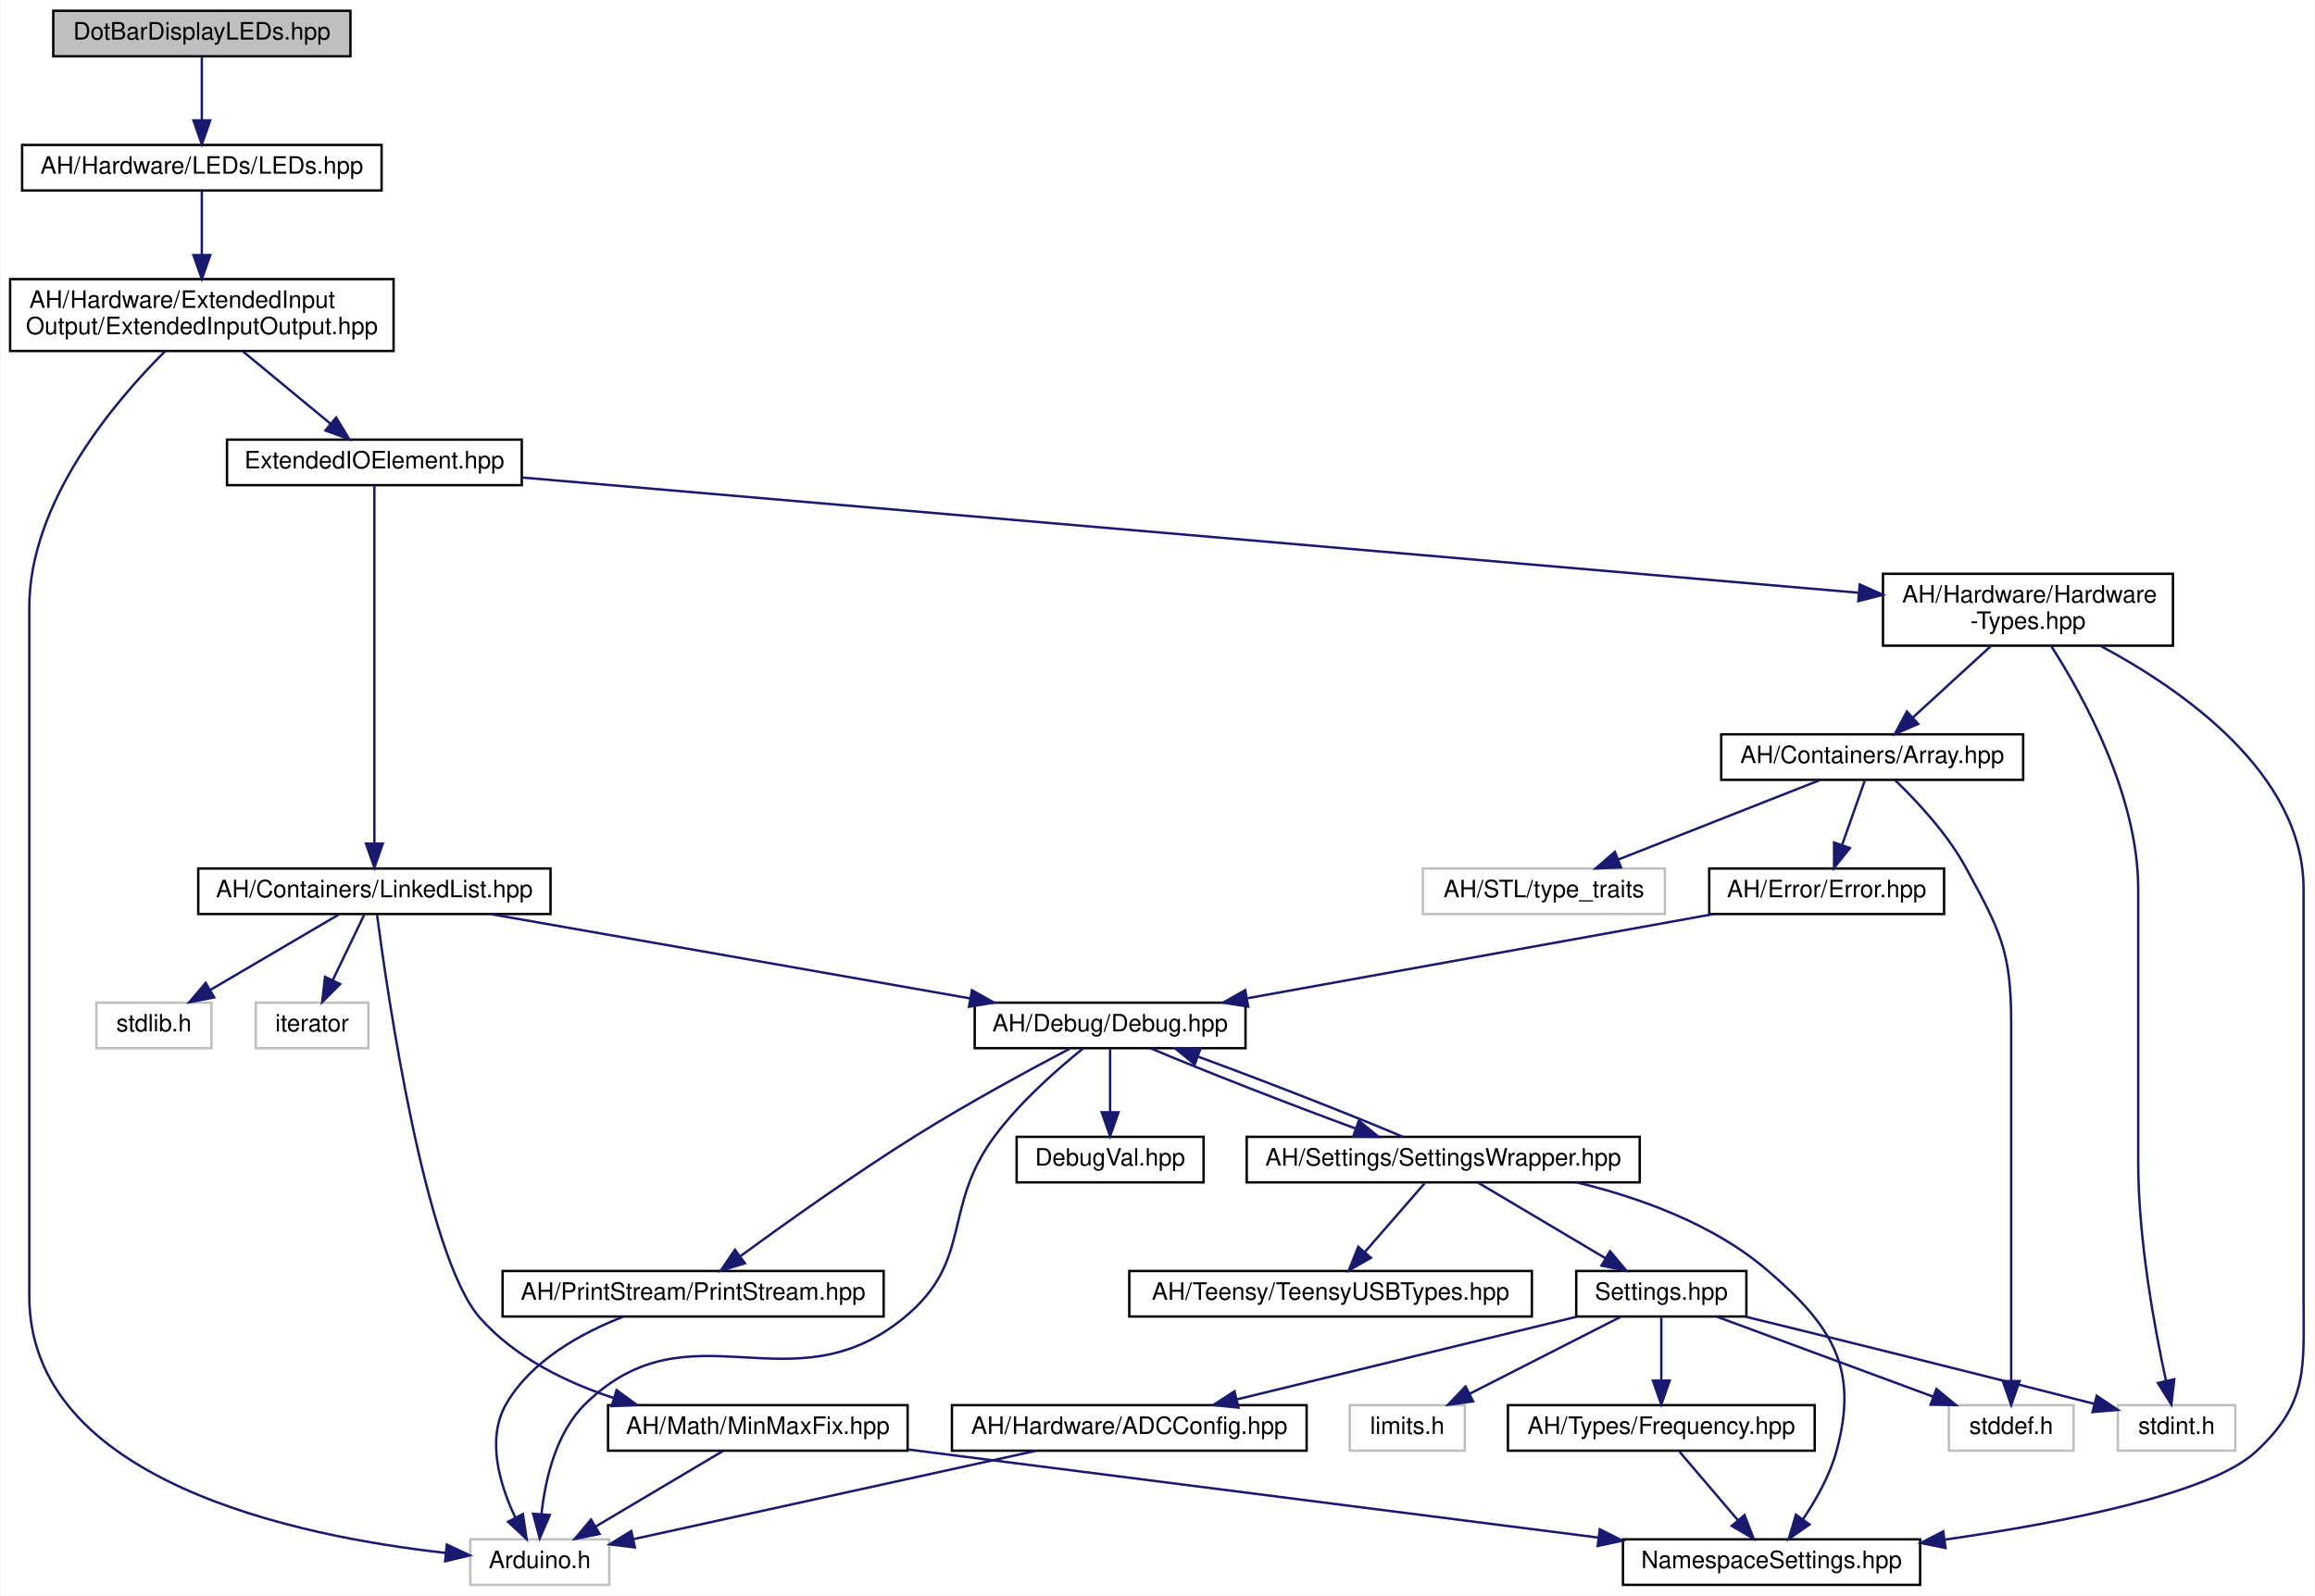
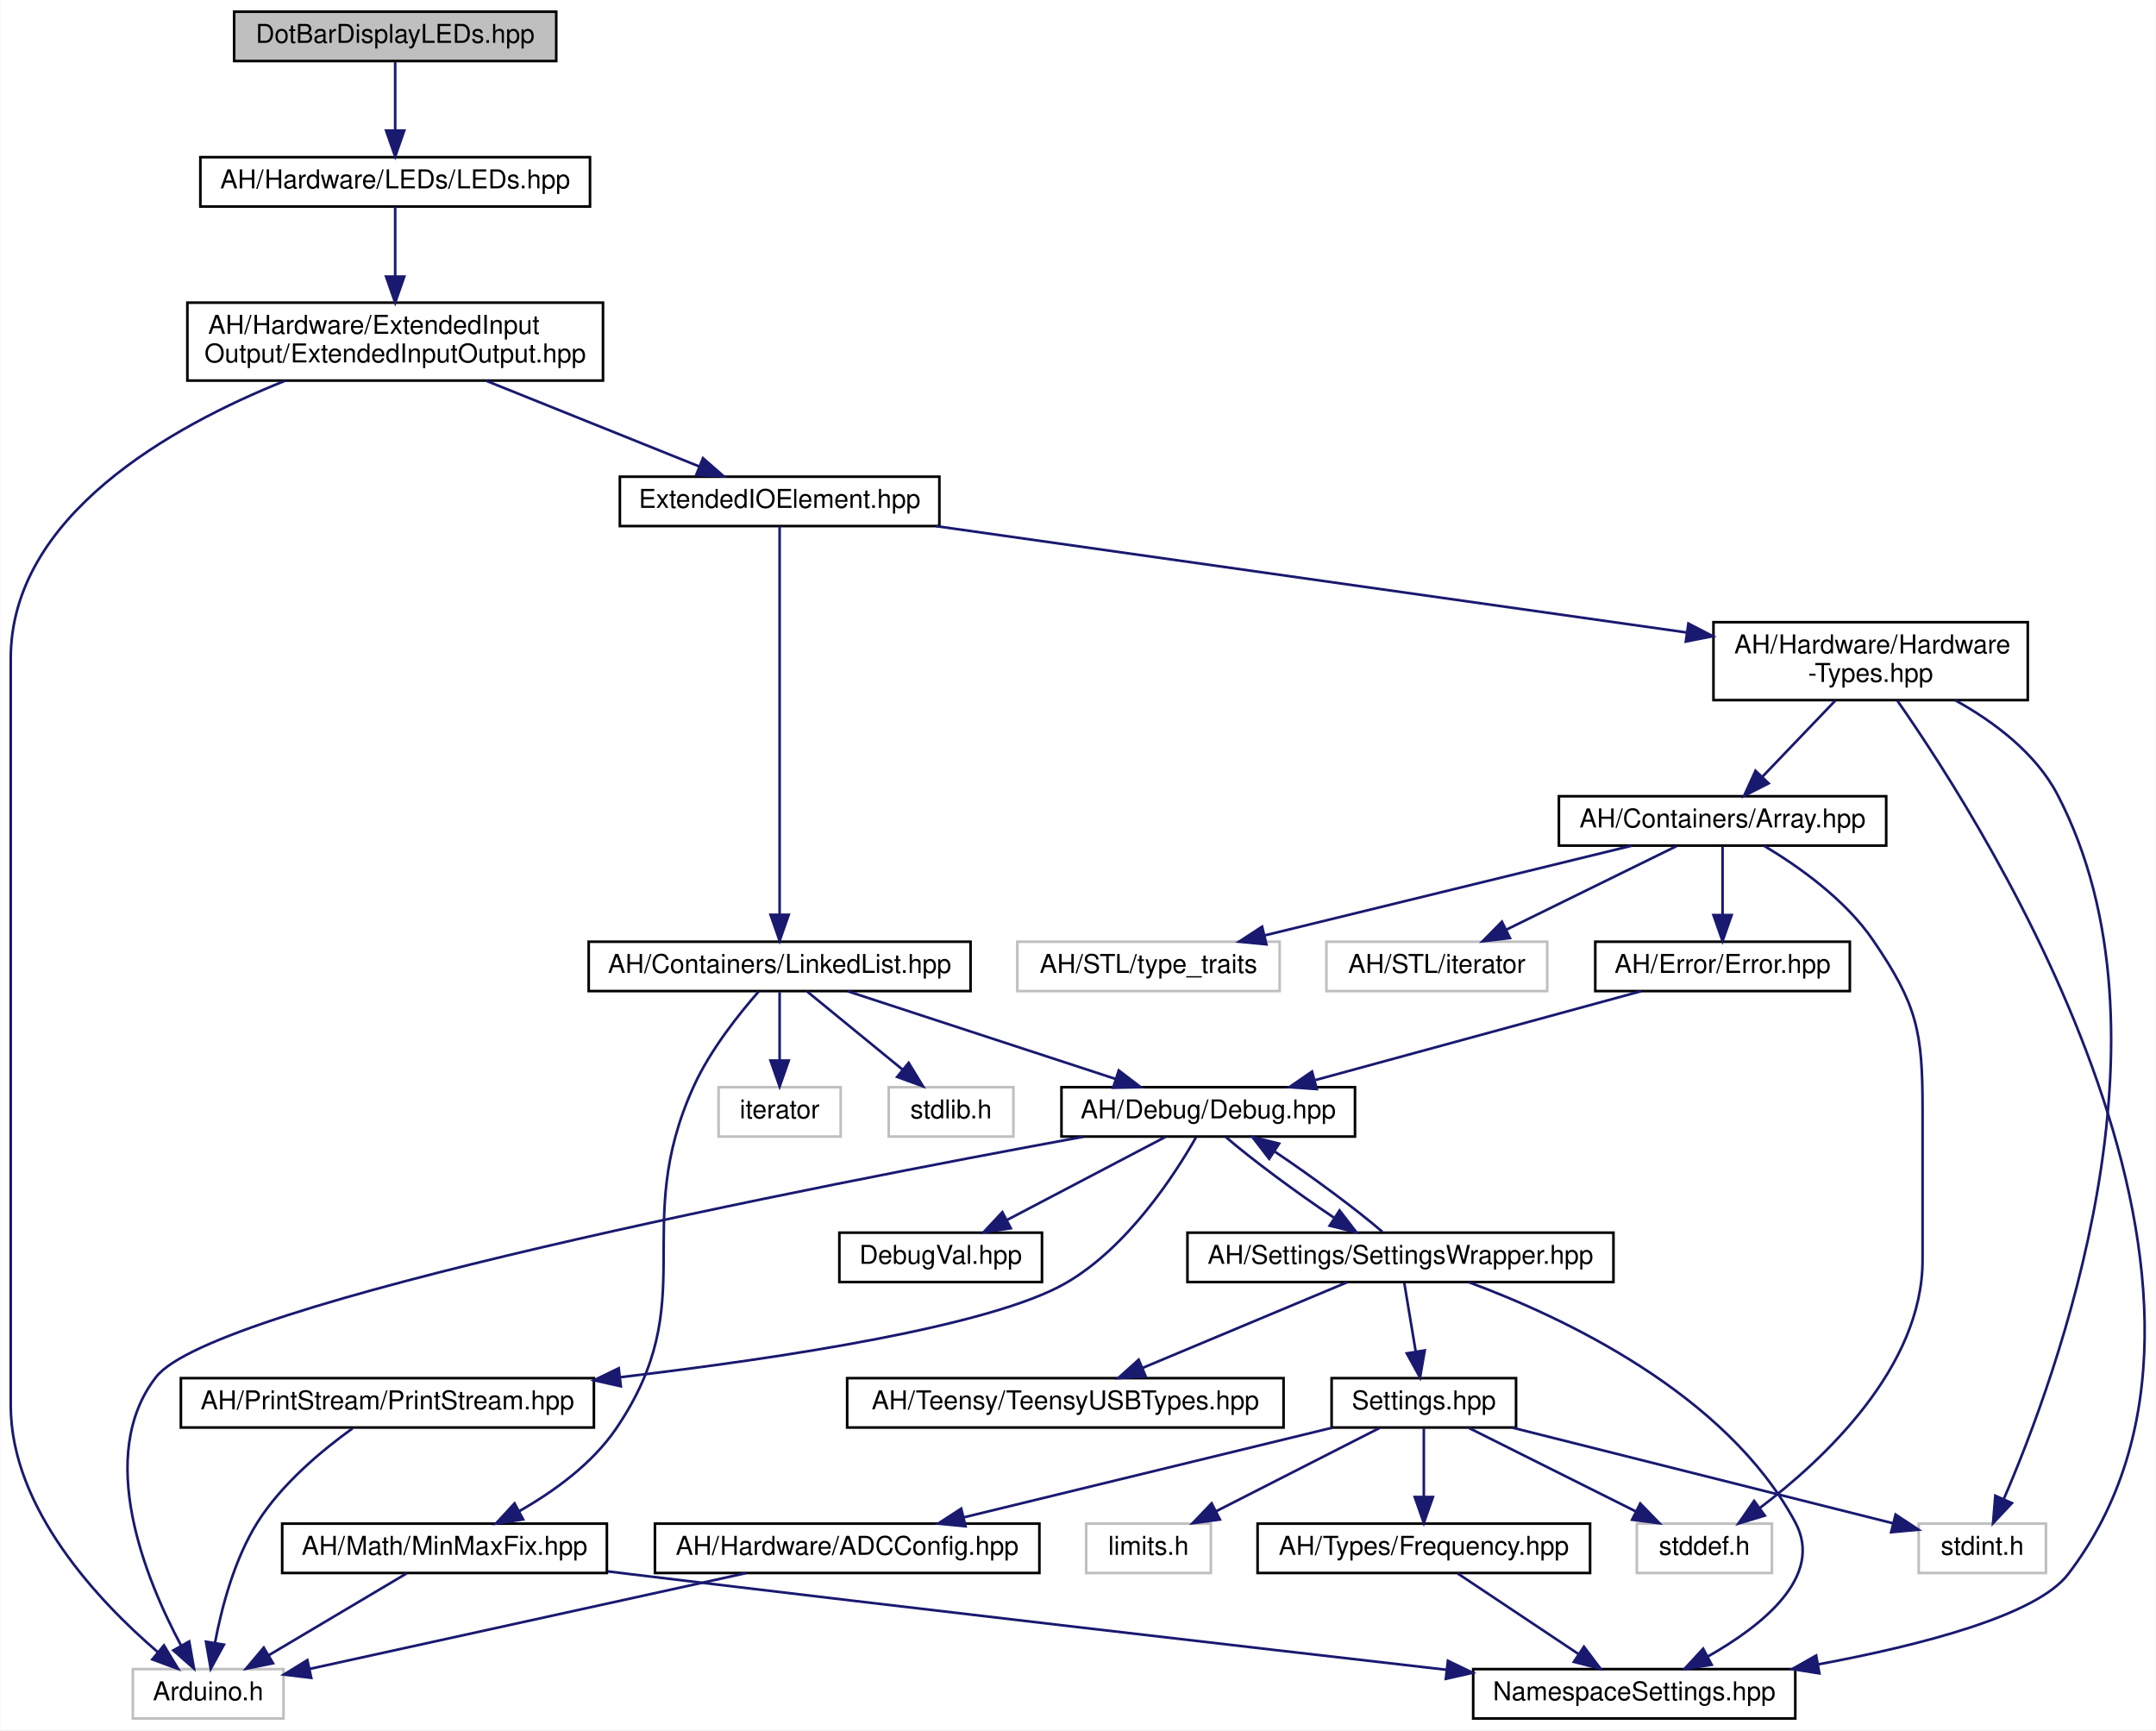
- <svg xmlns="http://www.w3.org/2000/svg" xmlns:xlink="http://www.w3.org/1999/xlink" width="966pt" height="666pt" viewBox="0.00 0.00 965.55 666.00">
+ <svg xmlns="http://www.w3.org/2000/svg" xmlns:xlink="http://www.w3.org/1999/xlink" width="830pt" height="666pt" viewBox="0.00 0.00 829.73 666.00">
  <g id="graph0" class="graph" transform="scale(1 1) rotate(0) translate(4 662)">
-     <polygon fill="white" stroke="none" points="-4,4 -4,-662 961.551,-662 961.551,4 -4,4" />
+     <polygon fill="white" stroke="none" points="-4,4 -4,-662 825.731,-662 825.731,4 -4,4" />
    <g id="node1" class="node">
      <g id="a_node1">
        <a xlink:title=" ">
-           <polygon fill="#bfbfbf" stroke="black" points="18,-638.5 18,-657.5 142,-657.5 142,-638.5 18,-638.5" />
-           <text text-anchor="middle" x="80" y="-645.5" font-family="Helvetica,sans-Serif" font-size="10.00">DotBarDisplayLEDs.hpp</text>
+           <polygon fill="#bfbfbf" stroke="black" points="86,-638.5 86,-657.5 210,-657.5 210,-638.5 86,-638.5" />
+           <text text-anchor="middle" x="148" y="-645.5" font-family="Helvetica,sans-Serif" font-size="10.00">DotBarDisplayLEDs.hpp</text>
        </a>
      </g>
    </g>
    <g id="node2" class="node">
      <g id="a_node2">
        <a xlink:href="../../d9/d4f/LEDs_8hpp.html" target="_top" xlink:title=" ">
-           <polygon fill="white" stroke="black" points="5,-582.5 5,-601.5 155,-601.5 155,-582.5 5,-582.5" />
-           <text text-anchor="middle" x="80" y="-589.5" font-family="Helvetica,sans-Serif" font-size="10.00">AH/Hardware/LEDs/LEDs.hpp</text>
+           <polygon fill="white" stroke="black" points="73,-582.5 73,-601.5 223,-601.5 223,-582.5 73,-582.5" />
+           <text text-anchor="middle" x="148" y="-589.5" font-family="Helvetica,sans-Serif" font-size="10.00">AH/Hardware/LEDs/LEDs.hpp</text>
        </a>
      </g>
    </g>
    <g id="edge1" class="edge">
-       <path fill="none" stroke="midnightblue" d="M80,-638.083C80,-631.006 80,-620.861 80,-611.986" />
-       <polygon fill="midnightblue" stroke="midnightblue" points="83.5,-611.751 80,-601.751 76.5,-611.751 83.5,-611.751" />
+       <path fill="none" stroke="midnightblue" d="M148,-638.083C148,-631.006 148,-620.861 148,-611.986" />
+       <polygon fill="midnightblue" stroke="midnightblue" points="151.5,-611.751 148,-601.751 144.5,-611.751 151.5,-611.751" />
    </g>
    <g id="node3" class="node">
      <g id="a_node3">
        <a xlink:href="../../dd/ddf/ExtendedInputOutput_8hpp.html" target="_top" xlink:title=" ">
-           <polygon fill="white" stroke="black" points="0,-515.5 0,-545.5 160,-545.5 160,-515.5 0,-515.5" />
-           <text text-anchor="start" x="8" y="-533.5" font-family="Helvetica,sans-Serif" font-size="10.00">AH/Hardware/ExtendedInput</text>
-           <text text-anchor="middle" x="80" y="-522.5" font-family="Helvetica,sans-Serif" font-size="10.00">Output/ExtendedInputOutput.hpp</text>
+           <polygon fill="white" stroke="black" points="68,-515.5 68,-545.5 228,-545.5 228,-515.5 68,-515.5" />
+           <text text-anchor="start" x="76" y="-533.5" font-family="Helvetica,sans-Serif" font-size="10.00">AH/Hardware/ExtendedInput</text>
+           <text text-anchor="middle" x="148" y="-522.5" font-family="Helvetica,sans-Serif" font-size="10.00">Output/ExtendedInputOutput.hpp</text>
        </a>
      </g>
    </g>
    <g id="edge2" class="edge">
-       <path fill="none" stroke="midnightblue" d="M80,-582.475C80,-575.471 80,-565.192 80,-555.696" />
-       <polygon fill="midnightblue" stroke="midnightblue" points="83.5,-555.523 80,-545.523 76.5,-555.523 83.5,-555.523" />
+       <path fill="none" stroke="midnightblue" d="M148,-582.475C148,-575.471 148,-565.192 148,-555.696" />
+       <polygon fill="midnightblue" stroke="midnightblue" points="151.5,-555.523 148,-545.523 144.5,-555.523 151.5,-555.523" />
    </g>
    <g id="node4" class="node">
      <g id="a_node4">
        <a xlink:href="../../d4/d57/ExtendedIOElement_8hpp.html" target="_top" xlink:title=" ">
-           <polygon fill="white" stroke="black" points="90.5,-459.5 90.5,-478.5 213.5,-478.5 213.5,-459.5 90.5,-459.5" />
-           <text text-anchor="middle" x="152" y="-466.5" font-family="Helvetica,sans-Serif" font-size="10.00">ExtendedIOElement.hpp</text>
+           <polygon fill="white" stroke="black" points="234.5,-459.5 234.5,-478.5 357.5,-478.5 357.5,-459.5 234.5,-459.5" />
+           <text text-anchor="middle" x="296" y="-466.5" font-family="Helvetica,sans-Serif" font-size="10.00">ExtendedIOElement.hpp</text>
        </a>
      </g>
    </g>
    <g id="edge3" class="edge">
-       <path fill="none" stroke="midnightblue" d="M97.063,-515.399C108.065,-506.308 122.365,-494.49 133.618,-485.191" />
-       <polygon fill="midnightblue" stroke="midnightblue" points="136.044,-487.726 141.523,-478.658 131.585,-482.33 136.044,-487.726" />
+       <path fill="none" stroke="midnightblue" d="M183.074,-515.399C208.017,-505.372 241.208,-492.028 265.144,-482.405" />
+       <polygon fill="midnightblue" stroke="midnightblue" points="266.492,-485.635 274.465,-478.658 263.881,-479.141 266.492,-485.635" />
    </g>
    <g id="node10" class="node">
      <g id="a_node10">
        <a xlink:title=" ">
-           <polygon fill="white" stroke="#bfbfbf" points="192,-0.5 192,-19.5 250,-19.5 250,-0.5 192,-0.5" />
-           <text text-anchor="middle" x="221" y="-7.5" font-family="Helvetica,sans-Serif" font-size="10.00">Arduino.h</text>
-         </a>
-       </g>
-     </g>
-     <g id="edge35" class="edge">
-       <path fill="none" stroke="midnightblue" d="M64.731,-515.473C43.596,-494.446 8,-452.5 8,-408.5 8,-408.5 8,-408.5 8,-121 8,-43.691 120.144,-20.658 181.688,-13.839" />
-       <polygon fill="midnightblue" stroke="midnightblue" points="182.234,-17.302 191.83,-12.811 181.528,-10.337 182.234,-17.302" />
+           <polygon fill="white" stroke="#bfbfbf" points="47,-0.5 47,-19.5 105,-19.5 105,-0.5 47,-0.5" />
+           <text text-anchor="middle" x="76" y="-7.5" font-family="Helvetica,sans-Serif" font-size="10.00">Arduino.h</text>
+         </a>
+       </g>
+     </g>
+     <g id="edge36" class="edge">
+       <path fill="none" stroke="midnightblue" d="M105.589,-515.42C61.855,-497.906 0,-463.427 0,-408.5 0,-408.5 0,-408.5 0,-121 0,-81.276 33.964,-45.505 56.482,-26.154" />
+       <polygon fill="midnightblue" stroke="midnightblue" points="58.975,-28.634 64.457,-19.567 54.518,-23.236 58.975,-28.634" />
    </g>
    <g id="node5" class="node">
      <g id="a_node5">
        <a xlink:href="../../d4/d35/Hardware-Types_8hpp.html" target="_top" xlink:title=" ">
-           <polygon fill="white" stroke="black" points="781.5,-392.5 781.5,-422.5 902.5,-422.5 902.5,-392.5 781.5,-392.5" />
-           <text text-anchor="start" x="789.5" y="-410.5" font-family="Helvetica,sans-Serif" font-size="10.00">AH/Hardware/Hardware</text>
-           <text text-anchor="middle" x="842" y="-399.5" font-family="Helvetica,sans-Serif" font-size="10.00">-Types.hpp</text>
+           <polygon fill="white" stroke="black" points="655.5,-392.5 655.5,-422.5 776.5,-422.5 776.5,-392.5 655.5,-392.5" />
+           <text text-anchor="start" x="663.5" y="-410.5" font-family="Helvetica,sans-Serif" font-size="10.00">AH/Hardware/Hardware</text>
+           <text text-anchor="middle" x="716" y="-399.5" font-family="Helvetica,sans-Serif" font-size="10.00">-Types.hpp</text>
        </a>
      </g>
    </g>
    <g id="edge4" class="edge">
-       <path fill="none" stroke="midnightblue" d="M213.536,-462.694C341.498,-451.659 635.626,-426.296 771.198,-414.605" />
-       <polygon fill="midnightblue" stroke="midnightblue" points="771.803,-418.066 781.465,-413.72 771.201,-411.092 771.803,-418.066" />
-     </g>
-     <g id="node22" class="node">
-       <g id="a_node22">
+       <path fill="none" stroke="midnightblue" d="M356.176,-459.475C432.525,-448.659 564.007,-430.032 645.13,-418.54" />
+       <polygon fill="midnightblue" stroke="midnightblue" points="645.844,-421.974 655.254,-417.106 644.862,-415.043 645.844,-421.974" />
+     </g>
+     <g id="node23" class="node">
+       <g id="a_node23">
        <a xlink:href="../../de/dd1/LinkedList_8hpp.html" target="_top" xlink:title=" ">
-           <polygon fill="white" stroke="black" points="78.5,-280.5 78.5,-299.5 225.5,-299.5 225.5,-280.5 78.5,-280.5" />
-           <text text-anchor="middle" x="152" y="-287.5" font-family="Helvetica,sans-Serif" font-size="10.00">AH/Containers/LinkedList.hpp</text>
-         </a>
-       </g>
-     </g>
-     <g id="edge28" class="edge">
-       <path fill="none" stroke="midnightblue" d="M152,-459.463C152,-432.428 152,-348.239 152,-310.109" />
-       <polygon fill="midnightblue" stroke="midnightblue" points="155.5,-309.868 152,-299.868 148.5,-309.868 155.5,-309.868" />
+           <polygon fill="white" stroke="black" points="222.5,-280.5 222.5,-299.5 369.5,-299.5 369.5,-280.5 222.5,-280.5" />
+           <text text-anchor="middle" x="296" y="-287.5" font-family="Helvetica,sans-Serif" font-size="10.00">AH/Containers/LinkedList.hpp</text>
+         </a>
+       </g>
+     </g>
+     <g id="edge29" class="edge">
+       <path fill="none" stroke="midnightblue" d="M296,-459.463C296,-432.428 296,-348.239 296,-310.109" />
+       <polygon fill="midnightblue" stroke="midnightblue" points="299.5,-309.868 296,-299.868 292.5,-309.868 299.5,-309.868" />
    </g>
    <g id="node6" class="node">
      <g id="a_node6">
        <a xlink:href="../../de/d76/Array_8hpp.html" target="_top" xlink:title=" ">
-           <polygon fill="white" stroke="black" points="714,-336.5 714,-355.5 840,-355.5 840,-336.5 714,-336.5" />
-           <text text-anchor="middle" x="777" y="-343.5" font-family="Helvetica,sans-Serif" font-size="10.00">AH/Containers/Array.hpp</text>
+           <polygon fill="white" stroke="black" points="596,-336.5 596,-355.5 722,-355.5 722,-336.5 596,-336.5" />
+           <text text-anchor="middle" x="659" y="-343.5" font-family="Helvetica,sans-Serif" font-size="10.00">AH/Containers/Array.hpp</text>
        </a>
      </g>
    </g>
    <g id="edge5" class="edge">
-       <path fill="none" stroke="midnightblue" d="M826.596,-392.399C816.761,-383.397 804.007,-371.721 793.895,-362.465" />
-       <polygon fill="midnightblue" stroke="midnightblue" points="796.198,-359.828 786.458,-355.658 791.471,-364.992 796.198,-359.828" />
+       <path fill="none" stroke="midnightblue" d="M702.492,-392.399C694.038,-383.575 683.125,-372.183 674.345,-363.018" />
+       <polygon fill="midnightblue" stroke="midnightblue" points="676.739,-360.458 667.294,-355.658 671.684,-365.3 676.739,-360.458" />
    </g>
    <g id="node12" class="node">
      <g id="a_node12">
        <a xlink:href="../../dc/dc7/NamespaceSettings_8hpp.html" target="_top" xlink:title=" ">
-           <polygon fill="white" stroke="black" points="673,-0.5 673,-19.5 797,-19.5 797,-0.5 673,-0.5" />
-           <text text-anchor="middle" x="735" y="-7.5" font-family="Helvetica,sans-Serif" font-size="10.00">NamespaceSettings.hpp</text>
-         </a>
-       </g>
-     </g>
-     <g id="edge26" class="edge">
-       <path fill="none" stroke="midnightblue" d="M872.215,-392.44C906.287,-374.253 957,-339.104 957,-291 957,-291 957,-291 957,-121 957,-90.775 959.203,-76.509 937,-56 918.142,-38.581 857.392,-26.587 807.397,-19.389" />
-       <polygon fill="midnightblue" stroke="midnightblue" points="807.622,-15.886 797.234,-17.969 806.654,-22.819 807.622,-15.886" />
+           <polygon fill="white" stroke="black" points="563,-0.5 563,-19.5 687,-19.5 687,-0.5 563,-0.5" />
+           <text text-anchor="middle" x="625" y="-7.5" font-family="Helvetica,sans-Serif" font-size="10.00">NamespaceSettings.hpp</text>
+         </a>
+       </g>
+     </g>
+     <g id="edge27" class="edge">
+       <path fill="none" stroke="midnightblue" d="M726.228,-392.396C761.915,-341.337 874.366,-163.499 792,-56 779.92,-40.234 735.73,-28.746 695.842,-21.325" />
+       <polygon fill="midnightblue" stroke="midnightblue" points="696.277,-17.847 685.816,-19.525 695.04,-24.737 696.277,-17.847" />
    </g>
    <g id="node18" class="node">
      <g id="a_node18">
        <a xlink:title=" ">
-           <polygon fill="white" stroke="#bfbfbf" points="879.5,-56.5 879.5,-75.5 928.5,-75.5 928.5,-56.5 879.5,-56.5" />
-           <text text-anchor="middle" x="904" y="-63.5" font-family="Helvetica,sans-Serif" font-size="10.00">stdint.h</text>
-         </a>
-       </g>
-     </g>
-     <g id="edge27" class="edge">
-       <path fill="none" stroke="midnightblue" d="M851.755,-392.278C865.258,-371.169 888,-329.851 888,-291 888,-291 888,-291 888,-177 888,-144.626 894.871,-107.445 899.607,-85.659" />
-       <polygon fill="midnightblue" stroke="midnightblue" points="903.05,-86.303 901.842,-75.777 896.223,-84.759 903.05,-86.303" />
+           <polygon fill="white" stroke="#bfbfbf" points="734.5,-56.5 734.5,-75.5 783.5,-75.5 783.5,-56.5 734.5,-56.5" />
+           <text text-anchor="middle" x="759" y="-63.5" font-family="Helvetica,sans-Serif" font-size="10.00">stdint.h</text>
+         </a>
+       </g>
+     </g>
+     <g id="edge28" class="edge">
+       <path fill="none" stroke="midnightblue" d="M748.588,-392.441C763.47,-384.165 779.617,-372.12 788,-356 836.019,-263.666 787.762,-132.37 767.255,-84.95" />
+       <polygon fill="midnightblue" stroke="midnightblue" points="770.395,-83.397 763.132,-75.683 763.999,-86.243 770.395,-83.397" />
    </g>
    <g id="node7" class="node">
      <g id="a_node7">
        <a xlink:href="../../d1/d93/Error_8hpp.html" target="_top" xlink:title=" ">
-           <polygon fill="white" stroke="black" points="709,-280.5 709,-299.5 807,-299.5 807,-280.5 709,-280.5" />
-           <text text-anchor="middle" x="758" y="-287.5" font-family="Helvetica,sans-Serif" font-size="10.00">AH/Error/Error.hpp</text>
+           <polygon fill="white" stroke="black" points="610,-280.5 610,-299.5 708,-299.5 708,-280.5 610,-280.5" />
+           <text text-anchor="middle" x="659" y="-287.5" font-family="Helvetica,sans-Serif" font-size="10.00">AH/Error/Error.hpp</text>
        </a>
      </g>
    </g>
    <g id="edge6" class="edge">
-       <path fill="none" stroke="midnightblue" d="M773.863,-336.083C771.317,-328.849 767.644,-318.409 764.473,-309.397" />
-       <polygon fill="midnightblue" stroke="midnightblue" points="767.7,-308.023 761.079,-299.751 761.097,-310.346 767.7,-308.023" />
+       <path fill="none" stroke="midnightblue" d="M659,-336.083C659,-329.006 659,-318.861 659,-309.986" />
+       <polygon fill="midnightblue" stroke="midnightblue" points="662.5,-309.751 659,-299.751 655.5,-309.751 662.5,-309.751" />
    </g>
    <g id="node17" class="node">
      <g id="a_node17">
        <a xlink:title=" ">
-           <polygon fill="white" stroke="#bfbfbf" points="809,-56.5 809,-75.5 861,-75.5 861,-56.5 809,-56.5" />
-           <text text-anchor="middle" x="835" y="-63.5" font-family="Helvetica,sans-Serif" font-size="10.00">stddef.h</text>
-         </a>
-       </g>
-     </g>
-     <g id="edge25" class="edge">
-       <path fill="none" stroke="midnightblue" d="M786.669,-336.247C795.486,-327.772 808.279,-314.159 816,-300 830.41,-273.576 835,-265.098 835,-235 835,-235 835,-235 835,-177 835,-144.948 835,-107.643 835,-85.749" />
-       <polygon fill="midnightblue" stroke="midnightblue" points="838.5,-85.558 835,-75.558 831.5,-85.558 838.5,-85.558" />
+           <polygon fill="white" stroke="#bfbfbf" points="626,-56.5 626,-75.5 678,-75.5 678,-56.5 626,-56.5" />
+           <text text-anchor="middle" x="652" y="-63.5" font-family="Helvetica,sans-Serif" font-size="10.00">stddef.h</text>
+         </a>
+       </g>
+     </g>
+     <g id="edge26" class="edge">
+       <path fill="none" stroke="midnightblue" d="M675.064,-336.372C688.179,-328.537 706.243,-315.803 717,-300 733.936,-275.12 736,-265.098 736,-235 736,-235 736,-235 736,-177 736,-135.731 698.191,-100.325 673.305,-81.49" />
+       <polygon fill="midnightblue" stroke="midnightblue" points="675.27,-78.592 665.125,-75.537 671.151,-84.251 675.27,-78.592" />
    </g>
    <g id="node21" class="node">
      <g id="a_node21">
        <a xlink:title=" ">
-           <polygon fill="white" stroke="#bfbfbf" points="589.5,-280.5 589.5,-299.5 690.5,-299.5 690.5,-280.5 589.5,-280.5" />
-           <text text-anchor="middle" x="640" y="-287.5" font-family="Helvetica,sans-Serif" font-size="10.00">AH/STL/type_traits</text>
+           <polygon fill="white" stroke="#bfbfbf" points="387.5,-280.5 387.5,-299.5 488.5,-299.5 488.5,-280.5 387.5,-280.5" />
+           <text text-anchor="middle" x="438" y="-287.5" font-family="Helvetica,sans-Serif" font-size="10.00">AH/STL/type_traits</text>
        </a>
      </g>
    </g>
    <g id="edge24" class="edge">
-       <path fill="none" stroke="midnightblue" d="M755.292,-336.444C732.645,-327.517 696.928,-313.439 671.248,-303.317" />
-       <polygon fill="midnightblue" stroke="midnightblue" points="672.193,-299.927 661.606,-299.516 669.626,-306.44 672.193,-299.927" />
+       <path fill="none" stroke="midnightblue" d="M623.982,-336.444C585.752,-327.102 524.433,-312.119 482.743,-301.933" />
+       <polygon fill="midnightblue" stroke="midnightblue" points="483.399,-298.49 472.854,-299.516 481.738,-305.29 483.399,-298.49" />
+     </g>
+     <g id="node22" class="node">
+       <g id="a_node22">
+         <a xlink:title=" ">
+           <polygon fill="white" stroke="#bfbfbf" points="506.5,-280.5 506.5,-299.5 591.5,-299.5 591.5,-280.5 506.5,-280.5" />
+           <text text-anchor="middle" x="549" y="-287.5" font-family="Helvetica,sans-Serif" font-size="10.00">AH/STL/iterator</text>
+         </a>
+       </g>
+     </g>
+     <g id="edge25" class="edge">
+       <path fill="none" stroke="midnightblue" d="M641.327,-336.324C623.606,-327.625 596.097,-314.12 575.712,-304.113" />
+       <polygon fill="midnightblue" stroke="midnightblue" points="577.149,-300.919 566.63,-299.655 574.064,-307.203 577.149,-300.919" />
    </g>
    <g id="node8" class="node">
      <g id="a_node8">
        <a xlink:href="../../df/dee/Debug_8hpp.html" target="_top" xlink:title=" ">
-           <polygon fill="white" stroke="black" points="402.5,-224.5 402.5,-243.5 515.5,-243.5 515.5,-224.5 402.5,-224.5" />
-           <text text-anchor="middle" x="459" y="-231.5" font-family="Helvetica,sans-Serif" font-size="10.00">AH/Debug/Debug.hpp</text>
+           <polygon fill="white" stroke="black" points="404.5,-224.5 404.5,-243.5 517.5,-243.5 517.5,-224.5 404.5,-224.5" />
+           <text text-anchor="middle" x="461" y="-231.5" font-family="Helvetica,sans-Serif" font-size="10.00">AH/Debug/Debug.hpp</text>
        </a>
      </g>
    </g>
    <g id="edge7" class="edge">
-       <path fill="none" stroke="midnightblue" d="M710.623,-280.444C657.916,-270.925 572.771,-255.547 516.343,-245.356" />
-       <polygon fill="midnightblue" stroke="midnightblue" points="516.619,-241.849 506.156,-243.516 515.375,-248.738 516.619,-241.849" />
+       <path fill="none" stroke="midnightblue" d="M627.626,-280.444C593.737,-271.201 539.597,-256.436 502.276,-246.257" />
+       <polygon fill="midnightblue" stroke="midnightblue" points="502.795,-242.771 492.227,-243.516 500.954,-249.524 502.795,-242.771" />
    </g>
    <g id="node9" class="node">
      <g id="a_node9">
        <a xlink:href="../../dd/d80/PrintStream_8hpp.html" target="_top" xlink:title=" ">
-           <polygon fill="white" stroke="black" points="205.5,-112.5 205.5,-131.5 364.5,-131.5 364.5,-112.5 205.5,-112.5" />
-           <text text-anchor="middle" x="285" y="-119.5" font-family="Helvetica,sans-Serif" font-size="10.00">AH/PrintStream/PrintStream.hpp</text>
+           <polygon fill="white" stroke="black" points="65.5,-112.5 65.5,-131.5 224.5,-131.5 224.5,-112.5 65.5,-112.5" />
+           <text text-anchor="middle" x="145" y="-119.5" font-family="Helvetica,sans-Serif" font-size="10.00">AH/PrintStream/PrintStream.hpp</text>
        </a>
      </g>
    </g>
    <g id="edge8" class="edge">
-       <path fill="none" stroke="midnightblue" d="M442.268,-224.352C425.684,-215.632 399.691,-201.555 378,-188 352.016,-171.762 323.274,-151.259 304.718,-137.67" />
-       <polygon fill="midnightblue" stroke="midnightblue" points="306.611,-134.717 296.484,-131.603 302.459,-140.352 306.611,-134.717" />
+       <path fill="none" stroke="midnightblue" d="M456.265,-224.14C448.086,-209.78 429.866,-181.653 406,-168 377.255,-151.556 298.225,-139.37 234.6,-131.856" />
+       <polygon fill="midnightblue" stroke="midnightblue" points="234.866,-128.364 224.53,-130.691 234.061,-135.318 234.866,-128.364" />
    </g>
    <g id="edge22" class="edge">
-       <path fill="none" stroke="midnightblue" d="M447.625,-224.305C437.145,-215.871 421.651,-202.286 411,-188 388.428,-157.724 402.228,-135.915 373,-112 325.605,-73.221 283.734,-118.866 240,-76 227.81,-64.052 223.335,-44.749 221.746,-30.277" />
-       <polygon fill="midnightblue" stroke="midnightblue" points="225.21,-29.66 220.997,-19.939 218.229,-30.166 225.21,-29.66" />
+       <path fill="none" stroke="midnightblue" d="M413.007,-224.434C310.61,-205.682 78.195,-160.41 56,-132 32.393,-101.783 51.899,-54.198 65.541,-28.636" />
+       <polygon fill="midnightblue" stroke="midnightblue" points="68.707,-30.146 70.55,-19.712 62.603,-26.72 68.707,-30.146" />
    </g>
    <g id="node11" class="node">
      <g id="a_node11">
        <a xlink:href="../../d2/dd5/SettingsWrapper_8hpp.html" target="_top" xlink:title=" ">
-           <polygon fill="white" stroke="black" points="516,-168.5 516,-187.5 680,-187.5 680,-168.5 516,-168.5" />
-           <text text-anchor="middle" x="598" y="-175.5" font-family="Helvetica,sans-Serif" font-size="10.00">AH/Settings/SettingsWrapper.hpp</text>
+           <polygon fill="white" stroke="black" points="453,-168.5 453,-187.5 617,-187.5 617,-168.5 453,-168.5" />
+           <text text-anchor="middle" x="535" y="-175.5" font-family="Helvetica,sans-Serif" font-size="10.00">AH/Settings/SettingsWrapper.hpp</text>
        </a>
      </g>
    </g>
    <g id="edge10" class="edge">
-       <path fill="none" stroke="midnightblue" d="M475.936,-224.444C497.142,-215.438 533.606,-201.189 561.255,-191.049" />
-       <polygon fill="midnightblue" stroke="midnightblue" points="562.79,-194.215 570.998,-187.516 560.404,-187.635 562.79,-194.215" />
+       <path fill="none" stroke="midnightblue" d="M467.775,-224.324C477.404,-215.979 494.589,-203.212 509.289,-193.352" />
+       <polygon fill="midnightblue" stroke="midnightblue" points="511.564,-196.047 518.03,-187.655 507.741,-190.183 511.564,-196.047" />
    </g>
    <g id="node20" class="node">
      <g id="a_node20">
        <a xlink:href="../../d7/d52/DebugVal_8hpp.html" target="_top" xlink:title=" ">
-           <polygon fill="white" stroke="black" points="420,-168.5 420,-187.5 498,-187.5 498,-168.5 420,-168.5" />
-           <text text-anchor="middle" x="459" y="-175.5" font-family="Helvetica,sans-Serif" font-size="10.00">DebugVal.hpp</text>
+           <polygon fill="white" stroke="black" points="319,-168.5 319,-187.5 397,-187.5 397,-168.5 319,-168.5" />
+           <text text-anchor="middle" x="358" y="-175.5" font-family="Helvetica,sans-Serif" font-size="10.00">DebugVal.hpp</text>
        </a>
      </g>
    </g>
    <g id="edge23" class="edge">
-       <path fill="none" stroke="midnightblue" d="M459,-224.083C459,-217.006 459,-206.861 459,-197.986" />
-       <polygon fill="midnightblue" stroke="midnightblue" points="462.5,-197.751 459,-187.751 455.5,-197.751 462.5,-197.751" />
+       <path fill="none" stroke="midnightblue" d="M444.451,-224.324C428.008,-215.703 402.565,-202.364 383.532,-192.386" />
+       <polygon fill="midnightblue" stroke="midnightblue" points="384.989,-189.198 374.508,-187.655 381.739,-195.398 384.989,-189.198" />
    </g>
    <g id="edge9" class="edge">
-       <path fill="none" stroke="midnightblue" d="M255.879,-112.441C238.357,-105.62 217.477,-94.141 207,-76 198.545,-61.361 204.346,-42.198 210.858,-28.479" />
-       <polygon fill="midnightblue" stroke="midnightblue" points="213.974,-30.073 215.533,-19.593 207.779,-26.814 213.974,-30.073" />
+       <path fill="none" stroke="midnightblue" d="M131.626,-112.195C120.303,-104.075 104.447,-91.029 95,-76 86.103,-61.847 81.228,-43.364 78.652,-29.727" />
+       <polygon fill="midnightblue" stroke="midnightblue" points="82.065,-28.913 76.99,-19.613 75.158,-30.048 82.065,-28.913" />
    </g>
    <g id="edge21" class="edge">
-       <path fill="none" stroke="midnightblue" d="M581.158,-187.516C559.998,-196.506 523.543,-210.754 495.868,-220.906" />
-       <polygon fill="midnightblue" stroke="midnightblue" points="494.321,-217.744 486.114,-224.444 496.708,-224.324 494.321,-217.744" />
+       <path fill="none" stroke="midnightblue" d="M528.043,-187.834C518.377,-196.184 501.306,-208.859 486.695,-218.658" />
+       <polygon fill="midnightblue" stroke="midnightblue" points="484.47,-215.931 478.004,-224.324 488.293,-221.795 484.47,-215.931" />
    </g>
    <g id="edge11" class="edge">
-       <path fill="none" stroke="midnightblue" d="M653.743,-168.464C680.17,-162.078 710.748,-151.024 733,-132 760.479,-108.507 771.651,-90.841 762,-56 759.208,-45.92 753.491,-35.832 748.033,-27.769" />
-       <polygon fill="midnightblue" stroke="midnightblue" points="750.847,-25.688 742.151,-19.636 745.175,-29.79 750.847,-25.688" />
+       <path fill="none" stroke="midnightblue" d="M561.312,-168.427C597.275,-155.117 660.351,-125.703 687,-76 698.155,-55.195 674.44,-36.267 653.192,-24.271" />
+       <polygon fill="midnightblue" stroke="midnightblue" points="654.819,-21.172 644.346,-19.569 651.534,-27.353 654.819,-21.172" />
    </g>
    <g id="node13" class="node">
      <g id="a_node13">
        <a xlink:href="../../db/d02/Settings_8hpp.html" target="_top" xlink:title="All user settings and debugging options can be changed here.">
-           <polygon fill="white" stroke="black" points="653.5,-112.5 653.5,-131.5 724.5,-131.5 724.5,-112.5 653.5,-112.5" />
-           <text text-anchor="middle" x="689" y="-119.5" font-family="Helvetica,sans-Serif" font-size="10.00">Settings.hpp</text>
+           <polygon fill="white" stroke="black" points="508.5,-112.5 508.5,-131.5 579.5,-131.5 579.5,-112.5 508.5,-112.5" />
+           <text text-anchor="middle" x="544" y="-119.5" font-family="Helvetica,sans-Serif" font-size="10.00">Settings.hpp</text>
        </a>
      </g>
    </g>
    <g id="edge12" class="edge">
-       <path fill="none" stroke="midnightblue" d="M612.621,-168.324C626.949,-159.822 649.013,-146.729 665.749,-136.797" />
-       <polygon fill="midnightblue" stroke="midnightblue" points="667.602,-139.768 674.416,-131.655 664.03,-133.748 667.602,-139.768" />
+       <path fill="none" stroke="midnightblue" d="M536.486,-168.083C537.679,-160.927 539.394,-150.635 540.885,-141.691" />
+       <polygon fill="midnightblue" stroke="midnightblue" points="544.35,-142.19 542.541,-131.751 537.445,-141.04 544.35,-142.19" />
    </g>
    <g id="node19" class="node">
      <g id="a_node19">
        <a xlink:href="../../d9/d98/TeensyUSBTypes_8hpp.html" target="_top" xlink:title=" ">
-           <polygon fill="white" stroke="black" points="467,-112.5 467,-131.5 635,-131.5 635,-112.5 467,-112.5" />
-           <text text-anchor="middle" x="551" y="-119.5" font-family="Helvetica,sans-Serif" font-size="10.00">AH/Teensy/TeensyUSBTypes.hpp</text>
+           <polygon fill="white" stroke="black" points="322,-112.5 322,-131.5 490,-131.5 490,-112.5 322,-112.5" />
+           <text text-anchor="middle" x="406" y="-119.5" font-family="Helvetica,sans-Serif" font-size="10.00">AH/Teensy/TeensyUSBTypes.hpp</text>
        </a>
      </g>
    </g>
    <g id="edge20" class="edge">
-       <path fill="none" stroke="midnightblue" d="M590.239,-168.083C583.463,-160.298 573.457,-148.801 565.245,-139.367" />
-       <polygon fill="midnightblue" stroke="midnightblue" points="567.822,-136.996 558.617,-131.751 562.542,-141.592 567.822,-136.996" />
+       <path fill="none" stroke="midnightblue" d="M514.56,-168.444C493.33,-159.557 459.901,-145.563 435.745,-135.451" />
+       <polygon fill="midnightblue" stroke="midnightblue" points="436.921,-132.149 426.345,-131.516 434.218,-138.606 436.921,-132.149" />
    </g>
    <g id="node14" class="node">
      <g id="a_node14">
        <a xlink:href="../../dc/d50/Frequency_8hpp.html" target="_top" xlink:title=" ">
-           <polygon fill="white" stroke="black" points="625,-56.5 625,-75.5 753,-75.5 753,-56.5 625,-56.5" />
-           <text text-anchor="middle" x="689" y="-63.5" font-family="Helvetica,sans-Serif" font-size="10.00">AH/Types/Frequency.hpp</text>
+           <polygon fill="white" stroke="black" points="480,-56.5 480,-75.5 608,-75.5 608,-56.5 480,-56.5" />
+           <text text-anchor="middle" x="544" y="-63.5" font-family="Helvetica,sans-Serif" font-size="10.00">AH/Types/Frequency.hpp</text>
        </a>
      </g>
    </g>
    <g id="edge13" class="edge">
-       <path fill="none" stroke="midnightblue" d="M689,-112.083C689,-105.006 689,-94.861 689,-85.987" />
-       <polygon fill="midnightblue" stroke="midnightblue" points="692.5,-85.751 689,-75.751 685.5,-85.751 692.5,-85.751" />
+       <path fill="none" stroke="midnightblue" d="M544,-112.083C544,-105.006 544,-94.861 544,-85.987" />
+       <polygon fill="midnightblue" stroke="midnightblue" points="547.5,-85.751 544,-75.751 540.5,-85.751 547.5,-85.751" />
    </g>
    <g id="node15" class="node">
      <g id="a_node15">
        <a xlink:href="../../d7/d7c/ADCConfig_8hpp.html" target="_top" xlink:title="This file contains the platform-specific ADC resolutions. By default, the library automatically selec...">
-           <polygon fill="white" stroke="black" points="393,-56.5 393,-75.5 541,-75.5 541,-56.5 393,-56.5" />
-           <text text-anchor="middle" x="467" y="-63.5" font-family="Helvetica,sans-Serif" font-size="10.00">AH/Hardware/ADCConfig.hpp</text>
+           <polygon fill="white" stroke="black" points="248,-56.5 248,-75.5 396,-75.5 396,-56.5 248,-56.5" />
+           <text text-anchor="middle" x="322" y="-63.5" font-family="Helvetica,sans-Serif" font-size="10.00">AH/Hardware/ADCConfig.hpp</text>
        </a>
      </g>
    </g>
    <g id="edge15" class="edge">
-       <path fill="none" stroke="midnightblue" d="M653.823,-112.444C615.421,-103.102 553.824,-88.119 511.945,-77.933" />
-       <polygon fill="midnightblue" stroke="midnightblue" points="512.556,-74.479 502.012,-75.516 510.901,-81.281 512.556,-74.479" />
+       <path fill="none" stroke="midnightblue" d="M508.823,-112.444C470.421,-103.102 408.824,-88.119 366.945,-77.933" />
+       <polygon fill="midnightblue" stroke="midnightblue" points="367.556,-74.479 357.012,-75.516 365.901,-81.281 367.556,-74.479" />
    </g>
    <g id="node16" class="node">
      <g id="a_node16">
        <a xlink:title=" ">
-           <polygon fill="white" stroke="#bfbfbf" points="559,-56.5 559,-75.5 607,-75.5 607,-56.5 559,-56.5" />
-           <text text-anchor="middle" x="583" y="-63.5" font-family="Helvetica,sans-Serif" font-size="10.00">limits.h</text>
+           <polygon fill="white" stroke="#bfbfbf" points="414,-56.5 414,-75.5 462,-75.5 462,-56.5 414,-56.5" />
+           <text text-anchor="middle" x="438" y="-63.5" font-family="Helvetica,sans-Serif" font-size="10.00">limits.h</text>
        </a>
      </g>
    </g>
    <g id="edge17" class="edge">
-       <path fill="none" stroke="midnightblue" d="M671.969,-112.324C654.97,-103.664 628.624,-90.242 609.007,-80.249" />
-       <polygon fill="midnightblue" stroke="midnightblue" points="610.488,-77.075 599.988,-75.654 607.31,-83.312 610.488,-77.075" />
+       <path fill="none" stroke="midnightblue" d="M526.969,-112.324C509.97,-103.664 483.624,-90.242 464.007,-80.249" />
+       <polygon fill="midnightblue" stroke="midnightblue" points="465.488,-77.075 454.988,-75.654 462.31,-83.312 465.488,-77.075" />
    </g>
    <g id="edge18" class="edge">
-       <path fill="none" stroke="midnightblue" d="M712.134,-112.444C736.482,-103.438 775.007,-89.189 802.423,-79.049" />
-       <polygon fill="midnightblue" stroke="midnightblue" points="803.809,-82.268 811.974,-75.516 801.381,-75.703 803.809,-82.268" />
+       <path fill="none" stroke="midnightblue" d="M561.352,-112.324C578.672,-103.664 605.515,-90.242 625.502,-80.249" />
+       <polygon fill="midnightblue" stroke="midnightblue" points="627.312,-83.257 634.691,-75.654 624.181,-76.996 627.312,-83.257" />
    </g>
    <g id="edge19" class="edge">
-       <path fill="none" stroke="midnightblue" d="M724.076,-112.446C758.574,-103.996 812.985,-90.57 869.645,-76.061" />
-       <polygon fill="midnightblue" stroke="midnightblue" points="870.681,-79.409 879.497,-73.533 868.941,-72.629 870.681,-79.409" />
+       <path fill="none" stroke="midnightblue" d="M578.067,-112.444C618.152,-102.376 684.329,-85.755 724.57,-75.648" />
+       <polygon fill="midnightblue" stroke="midnightblue" points="725.608,-78.996 734.455,-73.165 723.903,-72.206 725.608,-78.996" />
    </g>
    <g id="edge14" class="edge">
-       <path fill="none" stroke="midnightblue" d="M696.596,-56.083C703.227,-48.298 713.021,-36.801 721.058,-27.366" />
-       <polygon fill="midnightblue" stroke="midnightblue" points="723.725,-29.633 727.545,-19.751 718.396,-25.094 723.725,-29.633" />
+       <path fill="none" stroke="midnightblue" d="M557.014,-56.324C569.532,-47.979 588.682,-35.212 603.471,-25.352" />
+       <polygon fill="midnightblue" stroke="midnightblue" points="605.639,-28.114 612.018,-19.654 601.756,-22.289 605.639,-28.114" />
    </g>
    <g id="edge16" class="edge">
-       <path fill="none" stroke="midnightblue" d="M428.021,-56.444C382.048,-46.352 306.078,-29.676 260.067,-19.576" />
-       <polygon fill="midnightblue" stroke="midnightblue" points="260.685,-16.128 250.167,-17.403 259.184,-22.965 260.685,-16.128" />
-     </g>
-     <g id="edge29" class="edge">
-       <path fill="none" stroke="midnightblue" d="M200.645,-280.444C254.874,-270.905 342.548,-255.483 400.482,-245.293" />
-       <polygon fill="midnightblue" stroke="midnightblue" points="401.34,-248.696 410.583,-243.516 400.127,-241.802 401.34,-248.696" />
-     </g>
-     <g id="node23" class="node">
-       <g id="a_node23">
-         <a xlink:href="../../d7/d79/MinMaxFix_8hpp.html" target="_top" xlink:title=" ">
-           <polygon fill="white" stroke="black" points="249.5,-56.5 249.5,-75.5 374.5,-75.5 374.5,-56.5 249.5,-56.5" />
-           <text text-anchor="middle" x="312" y="-63.5" font-family="Helvetica,sans-Serif" font-size="10.00">AH/Math/MinMaxFix.hpp</text>
-         </a>
-       </g>
+       <path fill="none" stroke="midnightblue" d="M283.021,-56.444C237.048,-46.352 161.078,-29.676 115.067,-19.576" />
+       <polygon fill="midnightblue" stroke="midnightblue" points="115.685,-16.128 105.167,-17.403 114.184,-22.965 115.685,-16.128" />
    </g>
    <g id="edge30" class="edge">
-       <path fill="none" stroke="midnightblue" d="M153.113,-280.17C157.32,-248.042 173.185,-137.898 196,-112 210.418,-95.633 231.51,-85.177 251.767,-78.514" />
-       <polygon fill="midnightblue" stroke="midnightblue" points="253.052,-81.782 261.612,-75.539 251.027,-75.082 253.052,-81.782" />
+       <path fill="none" stroke="midnightblue" d="M322.145,-280.444C350.023,-271.32 394.348,-256.813 425.4,-246.651" />
+       <polygon fill="midnightblue" stroke="midnightblue" points="426.562,-249.953 434.978,-243.516 424.385,-243.3 426.562,-249.953" />
    </g>
    <g id="node24" class="node">
      <g id="a_node24">
-         <a xlink:title=" ">
-           <polygon fill="white" stroke="#bfbfbf" points="36,-224.5 36,-243.5 84,-243.5 84,-224.5 36,-224.5" />
-           <text text-anchor="middle" x="60" y="-231.5" font-family="Helvetica,sans-Serif" font-size="10.00">stdlib.h</text>
-         </a>
-       </g>
-     </g>
-     <g id="edge33" class="edge">
-       <path fill="none" stroke="midnightblue" d="M137.219,-280.324C122.733,-271.822 100.427,-258.729 83.507,-248.797" />
-       <polygon fill="midnightblue" stroke="midnightblue" points="85.141,-245.698 74.745,-243.655 81.597,-251.735 85.141,-245.698" />
+         <a xlink:href="../../d7/d79/MinMaxFix_8hpp.html" target="_top" xlink:title=" ">
+           <polygon fill="white" stroke="black" points="104.5,-56.5 104.5,-75.5 229.5,-75.5 229.5,-56.5 104.5,-56.5" />
+           <text text-anchor="middle" x="167" y="-63.5" font-family="Helvetica,sans-Serif" font-size="10.00">AH/Math/MinMaxFix.hpp</text>
+         </a>
+       </g>
+     </g>
+     <g id="edge31" class="edge">
+       <path fill="none" stroke="midnightblue" d="M287.988,-280.388C280.436,-271.803 269.355,-257.926 263,-244 238.023,-189.267 266.867,-161.725 233,-112 223.739,-98.403 208.889,-87.745 195.619,-80.221" />
+       <polygon fill="midnightblue" stroke="midnightblue" points="197.244,-77.122 186.772,-75.516 193.957,-83.302 197.244,-77.122" />
    </g>
    <g id="node25" class="node">
      <g id="a_node25">
        <a xlink:title=" ">
-           <polygon fill="white" stroke="#bfbfbf" points="102.5,-224.5 102.5,-243.5 149.5,-243.5 149.5,-224.5 102.5,-224.5" />
-           <text text-anchor="middle" x="126" y="-231.5" font-family="Helvetica,sans-Serif" font-size="10.00">iterator</text>
+           <polygon fill="white" stroke="#bfbfbf" points="338,-224.5 338,-243.5 386,-243.5 386,-224.5 338,-224.5" />
+           <text text-anchor="middle" x="362" y="-231.5" font-family="Helvetica,sans-Serif" font-size="10.00">stdlib.h</text>
        </a>
      </g>
    </g>
    <g id="edge34" class="edge">
-       <path fill="none" stroke="midnightblue" d="M147.707,-280.083C144.148,-272.691 138.978,-261.953 134.576,-252.811" />
-       <polygon fill="midnightblue" stroke="midnightblue" points="137.705,-251.243 130.213,-243.751 131.398,-254.279 137.705,-251.243" />
-     </g>
-     <g id="edge31" class="edge">
-       <path fill="none" stroke="midnightblue" d="M297.379,-56.324C283.051,-47.822 260.987,-34.729 244.251,-24.797" />
-       <polygon fill="midnightblue" stroke="midnightblue" points="245.97,-21.748 235.584,-19.654 242.398,-27.768 245.97,-21.748" />
+       <path fill="none" stroke="midnightblue" d="M306.604,-280.324C316.456,-272.263 331.351,-260.077 343.215,-250.369" />
+       <polygon fill="midnightblue" stroke="midnightblue" points="345.68,-252.875 351.203,-243.834 341.247,-247.457 345.68,-252.875" />
+     </g>
+     <g id="node26" class="node">
+       <g id="a_node26">
+         <a xlink:title=" ">
+           <polygon fill="white" stroke="#bfbfbf" points="272.5,-224.5 272.5,-243.5 319.5,-243.5 319.5,-224.5 272.5,-224.5" />
+           <text text-anchor="middle" x="296" y="-231.5" font-family="Helvetica,sans-Serif" font-size="10.00">iterator</text>
+         </a>
+       </g>
+     </g>
+     <g id="edge35" class="edge">
+       <path fill="none" stroke="midnightblue" d="M296,-280.083C296,-273.006 296,-262.861 296,-253.986" />
+       <polygon fill="midnightblue" stroke="midnightblue" points="299.5,-253.751 296,-243.751 292.5,-253.751 299.5,-253.751" />
    </g>
    <g id="edge32" class="edge">
-       <path fill="none" stroke="midnightblue" d="M374.871,-56.974C451.787,-47.155 581.733,-30.566 662.706,-20.229" />
-       <polygon fill="midnightblue" stroke="midnightblue" points="663.343,-23.676 672.819,-18.938 662.456,-16.733 663.343,-23.676" />
+       <path fill="none" stroke="midnightblue" d="M152.379,-56.324C138.051,-47.822 115.987,-34.729 99.251,-24.797" />
+       <polygon fill="midnightblue" stroke="midnightblue" points="100.97,-21.748 90.584,-19.654 97.398,-27.768 100.97,-21.748" />
+     </g>
+     <g id="edge33" class="edge">
+       <path fill="none" stroke="midnightblue" d="M229.825,-57.116C232.927,-56.736 235.998,-56.362 239,-56 348.295,-42.798 475.084,-28.144 552.661,-19.252" />
+       <polygon fill="midnightblue" stroke="midnightblue" points="553.27,-22.705 562.807,-18.09 552.474,-15.751 553.27,-22.705" />
    </g>
  </g>
</svg>
